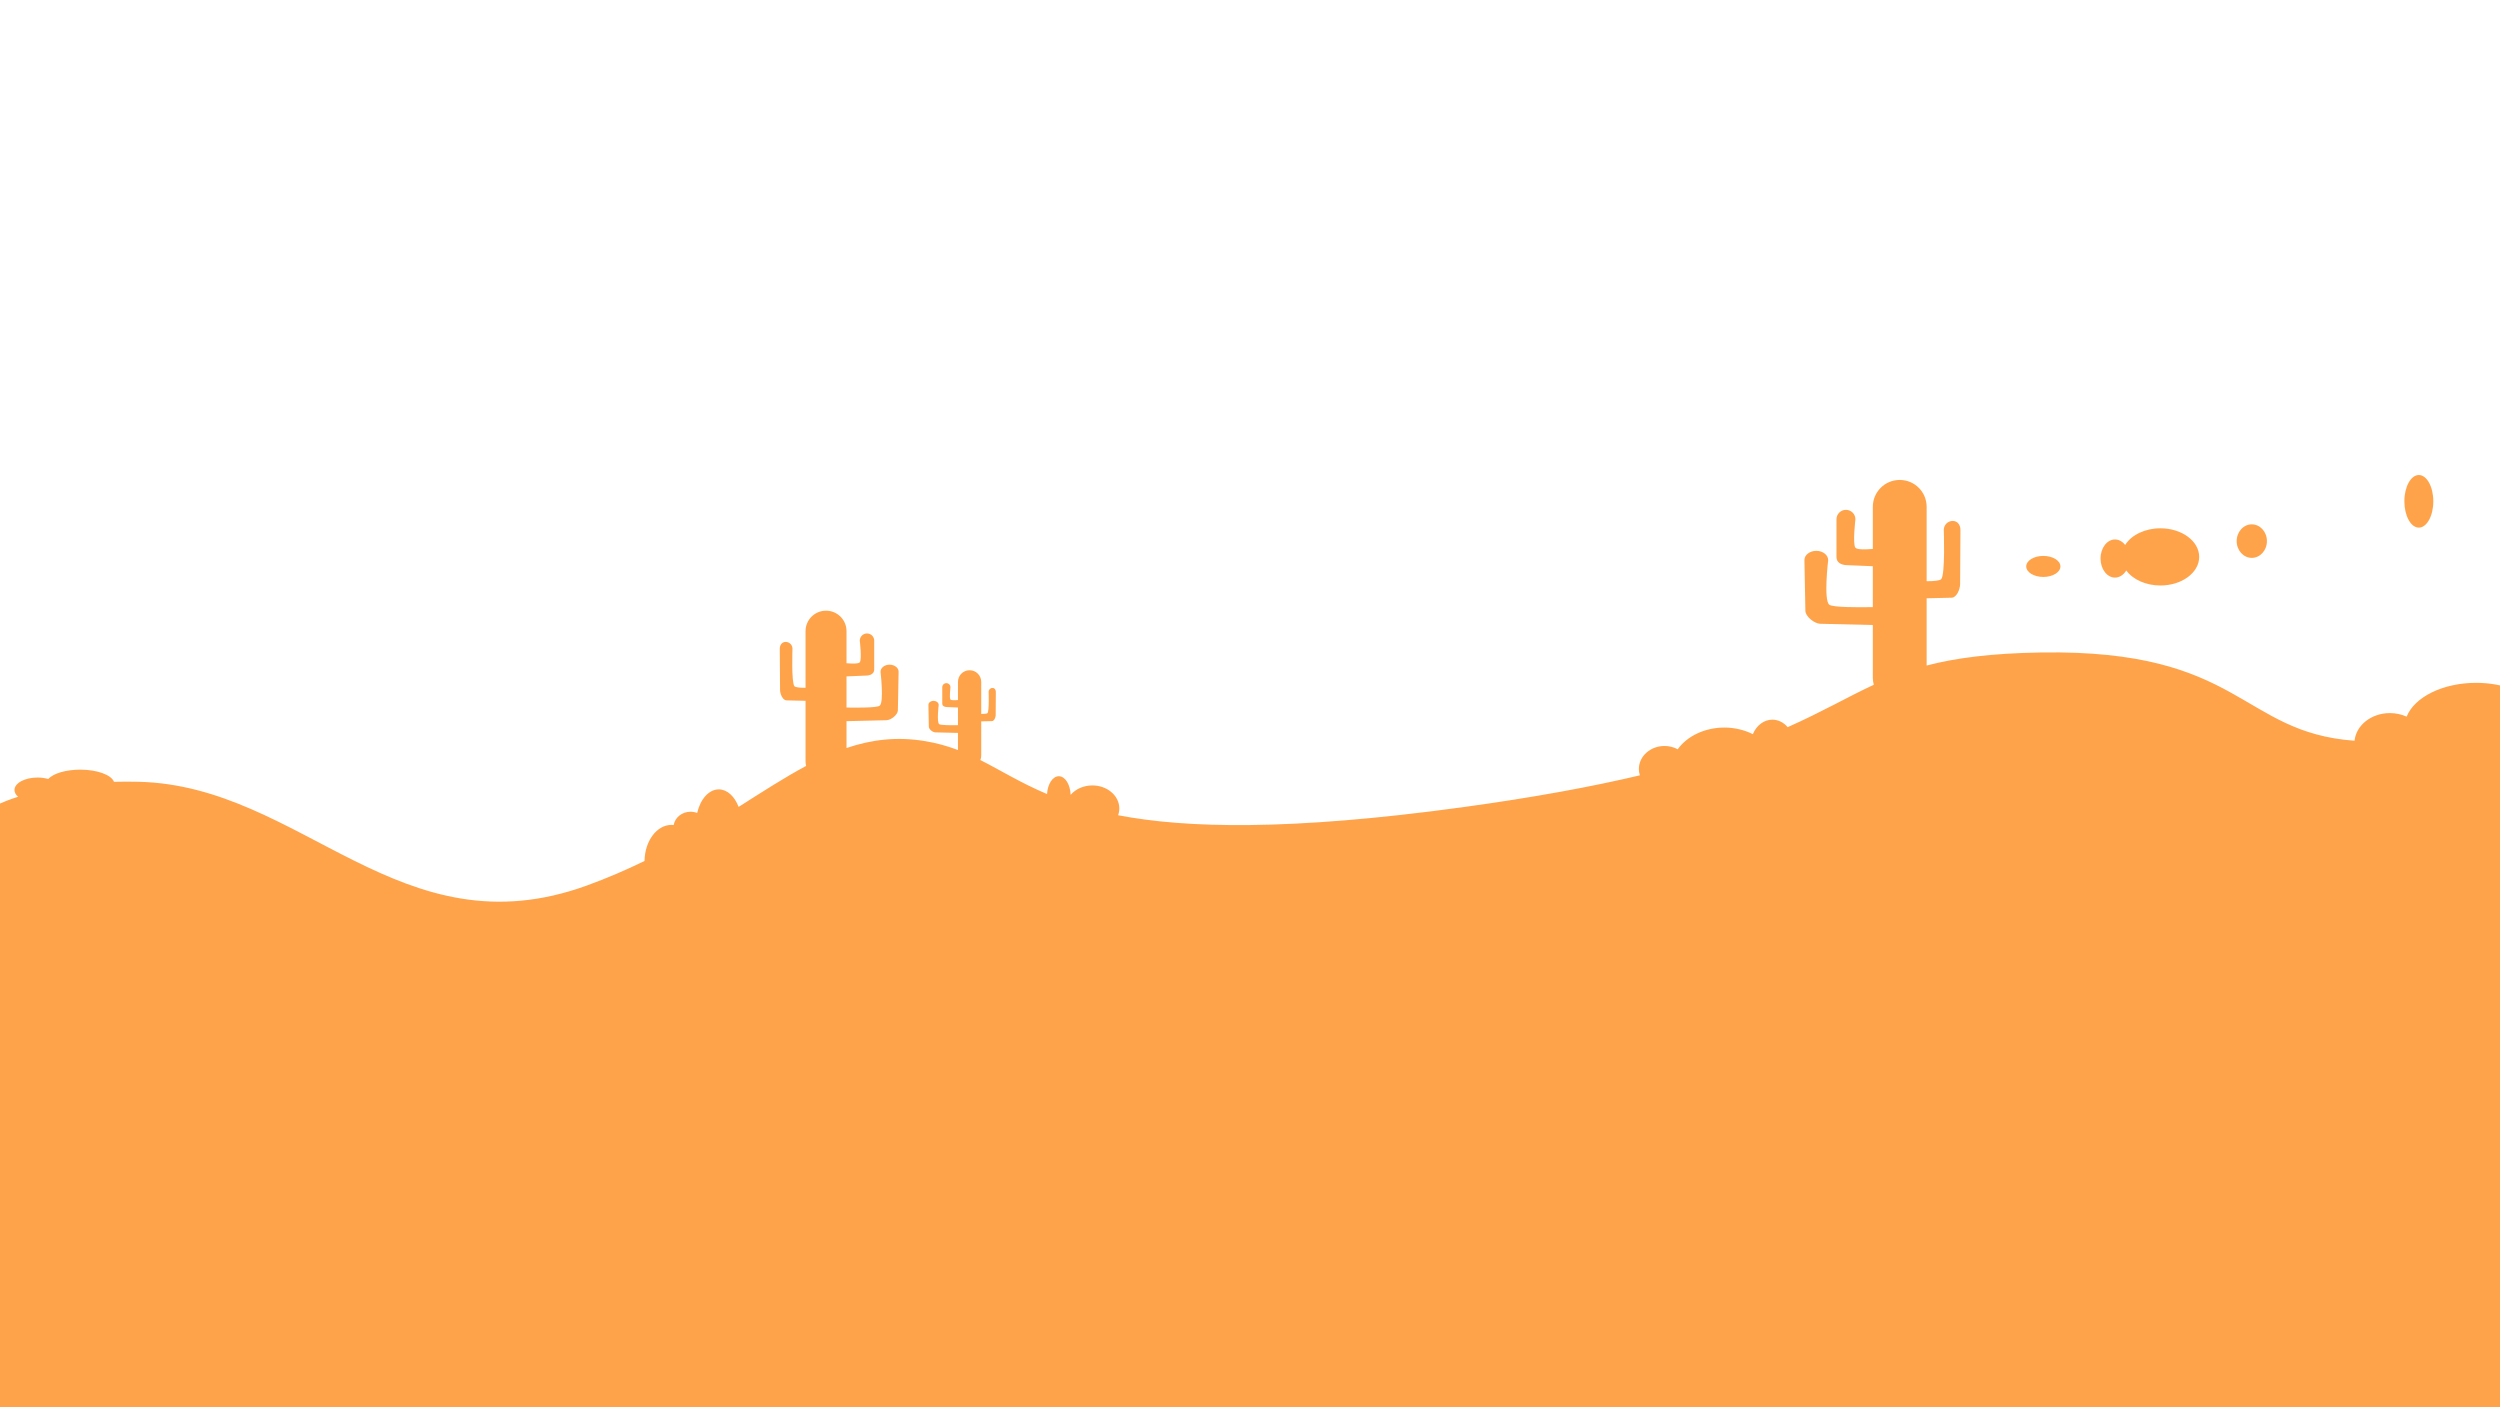
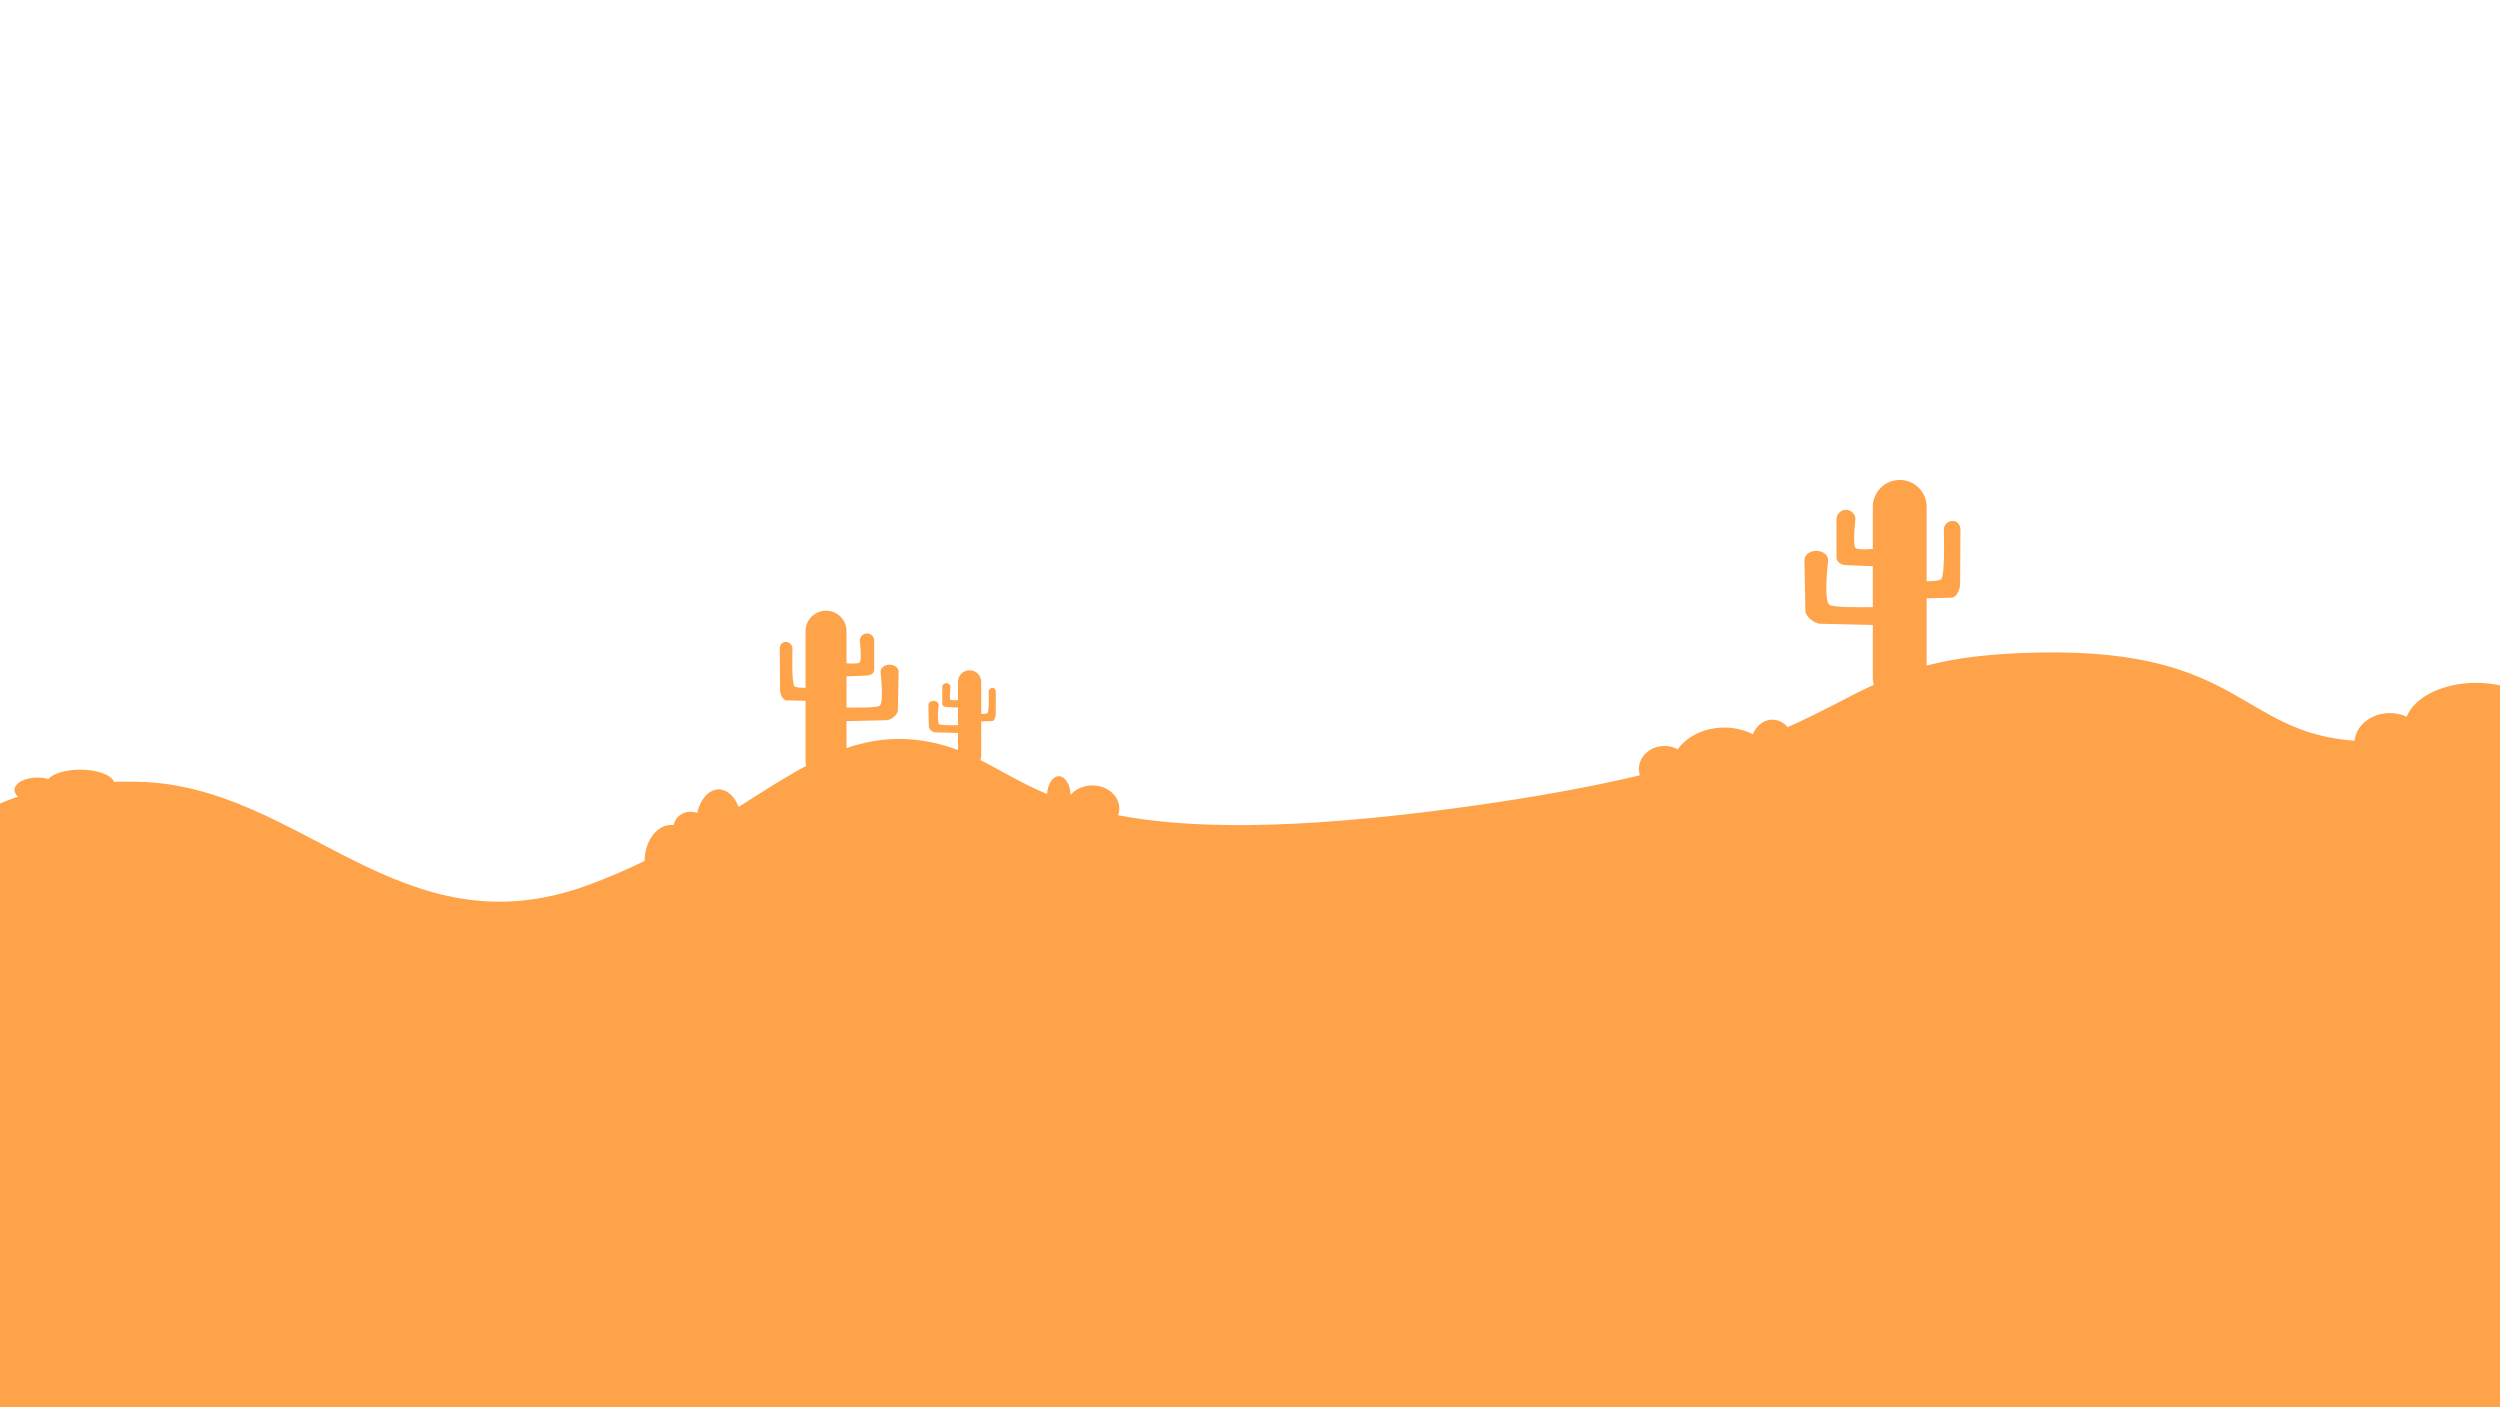
<svg xmlns="http://www.w3.org/2000/svg" xmlns:xlink="http://www.w3.org/1999/xlink" height="1080" id="svg8" version="1.1" viewBox="0 0 508 285.75" width="1920">
  <defs id="defs2">
    <linearGradient id="linearGradient5043">
      <stop id="stop5041" offset="0" style="stop-color:#ecbca4;stop-opacity:1" />
      <stop id="stop5039" offset="1" style="stop-color:#feffeb;stop-opacity:1;" />
    </linearGradient>
    <linearGradient gradientUnits="userSpaceOnUse" id="linearGradient5045" x1="250.164" x2="250.164" y1="3.513" y2="282.543" xlink:href="#linearGradient5043" />
  </defs>
  <g id="layer4">
-     <path style="fill:#ffa34b;fill-opacity:1;stroke:none;stroke-width:1px;stroke-linecap:butt;stroke-linejoin:miter;stroke-opacity:1" d="M 1857.67 364.812 A 11.112 20.203 0 0 0 1846.559 385.016 A 11.112 20.203 0 0 0 1857.67 405.219 A 11.112 20.203 0 0 0 1868.783 385.016 A 11.112 20.203 0 0 0 1857.67 364.812 z M 1458.996 368.598 C 1447.545 368.598 1438.326 377.817 1438.326 389.268 L 1438.326 421.59 C 1432.726 422.056 1426.216 422.237 1424.961 420.654 C 1422.693 417.794 1424.961 398.828 1424.961 398.828 C 1424.961 394.798 1421.716 391.553 1417.686 391.553 C 1413.655 391.553 1410.41 394.798 1410.41 398.828 L 1410.41 427.93 C 1410.41 431.96 1413.996 433.856 1418.023 434.021 L 1438.326 434.857 L 1438.326 466.266 C 1426.141 466.486 1408.105 466.471 1405.022 464.506 C 1400.311 461.503 1404.045 430.199 1404.045 430.199 C 1404.045 426.236 1399.977 423.045 1394.924 423.045 C 1389.871 423.045 1385.728 426.237 1385.803 430.199 L 1386.535 469.219 C 1386.61 473.181 1393.044 478.937 1398.096 479.057 L 1438.326 480.01 L 1438.326 520.438 C 1438.326 522.336 1438.584 524.172 1439.059 525.916 C 1418.936 535.238 1399.815 546.494 1372.941 558.459 A 16.668 19.698 0 0 0 1361.18 552.701 A 16.668 19.698 0 0 0 1346.191 563.842 A 41.416 33.335 0 0 0 1324.311 558.762 A 41.416 33.335 0 0 0 1288.475 575.443 A 19.698 17.678 0 0 0 1278.348 572.904 A 19.698 17.678 0 0 0 1258.65 590.582 A 19.698 17.678 0 0 0 1259.42 595.451 C 1223.175 604.035 1178.715 612.361 1122.857 620 C 989.759 638.201 910.889 636.109 858.717 626.105 A 20.708 17.678 0 0 0 859.641 620.885 A 20.708 17.678 0 0 0 838.932 603.207 A 20.708 17.678 0 0 0 822.246 610.447 A 9.091 15.152 0 0 0 813.172 596.137 A 9.091 15.152 0 0 0 804.125 609.832 C 783.695 601.179 768.549 591.614 752.916 583.723 C 753.341 582.68 753.578 581.542 753.578 580.344 L 753.578 554.008 L 761.889 553.814 C 763.53 553.776 764.668 551.005 764.68 549.363 L 764.795 531.363 C 764.805 529.722 763.874 528.342 762.232 528.342 C 760.591 528.342 759.268 529.665 759.268 531.307 C 759.268 531.307 759.793 546.103 758.41 547.658 C 757.965 548.159 755.984 548.319 753.578 548.33 L 753.578 523.672 C 753.578 518.725 749.596 514.742 744.648 514.742 C 739.701 514.742 735.719 518.725 735.719 523.672 L 735.719 537.631 C 733.288 537.836 730.492 537.921 729.945 537.232 C 728.965 535.997 729.945 527.803 729.945 527.803 C 729.945 526.061 728.542 524.66 726.801 524.66 C 725.059 524.66 723.658 526.061 723.658 527.803 L 723.658 540.377 C 723.658 542.118 725.207 542.936 726.947 543.008 L 735.719 543.369 L 735.719 556.924 C 730.455 557.023 722.677 557.036 721.33 556.178 C 719.295 554.881 720.908 541.357 720.908 541.357 C 720.908 539.645 719.152 538.266 716.969 538.266 C 714.786 538.266 712.995 539.645 713.027 541.357 L 713.344 558.215 C 713.374 559.927 716.155 562.413 718.338 562.465 L 735.719 562.877 L 735.719 576.023 C 728.028 573.104 719.792 570.737 710.447 569.18 C 688.678 565.551 669.158 568.034 650.133 574.477 L 650.133 553.854 L 680.77 553.129 C 684.617 553.038 689.518 548.654 689.574 545.637 L 690.133 515.922 C 690.189 512.904 687.034 510.473 683.186 510.473 C 679.337 510.473 676.24 512.904 676.24 515.922 C 676.24 515.922 679.083 539.76 675.496 542.047 C 673.148 543.544 659.412 543.557 650.133 543.389 L 650.133 519.469 L 665.594 518.832 C 668.661 518.706 671.393 517.263 671.393 514.193 L 671.393 492.029 C 671.393 488.96 668.921 486.49 665.852 486.49 C 662.782 486.49 660.311 488.96 660.311 492.029 C 660.311 492.029 662.038 506.474 660.311 508.652 C 659.355 509.858 654.398 509.721 650.133 509.365 L 650.133 484.75 C 650.133 476.03 643.113 469.008 634.393 469.008 C 625.672 469.008 618.65 476.03 618.65 484.75 L 618.65 528.242 C 614.371 528.226 610.925 527.919 610.135 527.031 C 607.697 524.291 608.621 498.205 608.621 498.205 C 608.621 495.311 606.291 492.98 603.396 492.98 C 600.502 492.98 598.861 495.411 598.879 498.305 L 599.082 530.035 C 599.101 532.929 601.109 537.815 604.002 537.883 L 618.65 538.225 L 618.65 584.643 C 618.65 585.887 618.808 587.092 619.078 588.252 C 602.556 597.072 585.635 608.037 567.266 619.697 A 17.678 27.274 0 0 0 552.049 606.238 A 17.678 27.274 0 0 0 535.418 624.359 A 13.132 12.122 0 0 0 530.33 623.41 A 13.132 12.122 0 0 0 517.377 633.629 A 20.708 28.284 0 0 0 515.684 633.512 A 20.708 28.284 0 0 0 494.996 661.23 C 481.347 667.889 466.741 674.238 450.938 680 C 307.184 732.409 232.003 603.263 106.289 600.406 C 99.778 600.258 93.54 600.278 87.537 600.434 A 26.264 11.112 0 0 0 61.619 591.086 A 26.264 11.112 0 0 0 37.08 598.273 A 17.678 9.596 0 0 0 28.789 597.146 A 17.678 9.596 0 0 0 11.111 606.744 A 17.678 9.596 0 0 0 13.881 611.896 C -34.933 627.76 -48.572 654.285 -48.572 654.285 L -97.143 1111.428 L 2028.572 1128.572 L 2034.285 460 C 2034.285 460 2027.32 510.474 1950.904 543.5 A 55.053 34.345 0 0 0 1901.611 524.416 A 55.053 34.345 0 0 0 1848.287 550.396 A 27.274 23.234 0 0 0 1835.447 547.65 A 27.274 23.234 0 0 0 1808.289 568.895 C 1720.309 562.437 1721.866 498.692 1567.795 501.1 C 1529.064 501.705 1501.795 505.347 1479.664 511.131 L 1479.664 459.484 L 1498.9 459.035 C 1502.699 458.947 1505.339 452.531 1505.361 448.73 L 1505.627 407.066 C 1505.651 403.266 1503.495 400.076 1499.695 400.076 C 1495.895 400.076 1492.836 403.135 1492.836 406.936 C 1492.836 406.936 1494.049 441.188 1490.848 444.787 C 1489.81 445.954 1485.284 446.357 1479.664 446.379 L 1479.664 389.268 C 1479.664 377.817 1470.447 368.598 1458.996 368.598 z M 1729.381 402.693 A 11.617 12.879 0 0 0 1717.764 415.572 A 11.617 12.879 0 0 0 1729.381 428.451 A 11.617 12.879 0 0 0 1740.998 415.572 A 11.617 12.879 0 0 0 1729.381 402.693 z M 1659.176 405.723 A 29.799 21.971 0 0 0 1632.123 418.537 A 11.112 14.647 0 0 0 1624.326 414.309 A 11.112 14.647 0 0 0 1613.213 428.957 A 11.112 14.647 0 0 0 1624.326 443.604 A 11.112 14.647 0 0 0 1632.978 438.125 A 29.799 21.971 0 0 0 1659.176 449.664 A 29.799 21.971 0 0 0 1688.975 427.693 A 29.799 21.971 0 0 0 1659.176 405.723 z M 1569.272 426.936 A 13.132 8.081 0 0 0 1556.141 435.018 A 13.132 8.081 0 0 0 1569.272 443.1 A 13.132 8.081 0 0 0 1582.404 435.018 A 13.132 8.081 0 0 0 1569.272 426.936 z " transform="scale(0.2645833)" id="path851" />
+     <path style="fill:#ffa34b;fill-opacity:1;stroke:none;stroke-width:1px;stroke-linecap:butt;stroke-linejoin:miter;stroke-opacity:1" d="m 1458.996,368.598 c -11.451,0 -20.67,9.219 -20.67,20.67 v 32.322 c -5.6,0.467 -12.11,0.647 -13.365,-0.936 -2.268,-2.86 0,-21.826 0,-21.826 0,-4.031 -3.245,-7.275 -7.275,-7.275 -4.031,0 -7.275,3.245 -7.275,7.275 v 29.102 c 0,4.031 3.586,5.926 7.613,6.092 l 20.303,0.836 v 31.408 c -12.185,0.221 -30.221,0.205 -33.305,-1.76 -4.71,-3.002 -0.977,-34.307 -0.977,-34.307 0,-3.963 -4.068,-7.154 -9.121,-7.154 -5.053,0 -9.195,3.192 -9.121,7.154 l 0.733,39.02 c 0.074,3.963 6.509,9.718 11.56,9.838 l 40.23,0.953 v 40.428 c 0,1.899 0.257,3.734 0.732,5.479 -20.123,9.322 -39.244,20.578 -66.117,32.543 -3.122,-3.683 -7.351,-5.753 -11.762,-5.758 -6.39,0.011 -12.212,4.339 -14.988,11.141 -6.561,-3.306 -14.141,-5.066 -21.881,-5.08 -14.789,0.012 -28.448,6.37 -35.836,16.682 -3.057,-1.654 -6.557,-2.532 -10.127,-2.539 -10.879,3.3e-4 -19.697,7.915 -19.697,17.678 0,1.647 0.262,3.286 0.769,4.869 -36.245,8.583 -80.705,16.91 -136.562,24.549 -133.098,18.201 -211.969,16.109 -264.141,6.105 0.612,-1.691 0.924,-3.451 0.924,-5.221 5e-5,-9.763 -9.272,-17.678 -20.709,-17.678 -6.595,0.008 -12.792,2.696 -16.686,7.24 -0.268,-8.027 -4.251,-14.308 -9.074,-14.311 -4.682,0.002 -8.597,5.929 -9.047,13.695 -20.43,-8.653 -35.576,-18.218 -51.209,-26.109 0.425,-1.042 0.662,-2.18 0.662,-3.379 v -26.336 l 8.311,-0.193 c 1.641,-0.038 2.78,-2.809 2.791,-4.451 l 0.115,-18 c 0.01,-1.642 -0.921,-3.021 -2.562,-3.021 -1.642,0 -2.965,1.323 -2.965,2.965 0,0 0.526,14.797 -0.857,16.352 -0.445,0.501 -2.426,0.66 -4.832,0.672 v -24.658 c 0,-4.947 -3.983,-8.93 -8.93,-8.93 -4.947,0 -8.93,3.983 -8.93,8.93 v 13.959 c -2.431,0.205 -5.227,0.29 -5.773,-0.398 -0.98,-1.236 0,-9.43 0,-9.43 0,-1.741 -1.403,-3.143 -3.145,-3.143 -1.741,0 -3.143,1.401 -3.143,3.143 v 12.574 c 0,1.741 1.549,2.559 3.289,2.631 l 8.771,0.361 v 13.555 c -5.263,0.099 -13.042,0.113 -14.389,-0.746 -2.035,-1.297 -0.422,-14.82 -0.422,-14.82 0,-1.712 -1.756,-3.092 -3.939,-3.092 -2.183,0 -3.974,1.38 -3.941,3.092 l 0.316,16.857 c 0.03,1.712 2.812,4.198 4.994,4.25 l 17.381,0.412 v 13.146 c -7.691,-2.919 -15.927,-5.286 -25.271,-6.844 -21.769,-3.628 -41.289,-1.145 -60.314,5.297 v -20.623 l 30.637,-0.725 c 3.847,-0.091 8.748,-4.474 8.805,-7.492 l 0.559,-29.715 c 0.057,-3.018 -3.099,-5.449 -6.947,-5.449 -3.848,0 -6.945,2.431 -6.945,5.449 0,0 2.843,23.838 -0.744,26.125 -2.348,1.497 -16.084,1.51 -25.363,1.342 v -23.92 l 15.461,-0.637 c 3.067,-0.126 5.799,-1.569 5.799,-4.639 V 492.029 c 0,-3.07 -2.471,-5.539 -5.541,-5.539 -3.07,0 -5.541,2.469 -5.541,5.539 0,0 1.727,14.445 0,16.623 -0.956,1.205 -5.913,1.068 -10.178,0.713 V 484.75 c 0,-8.72 -7.02,-15.742 -15.74,-15.742 -8.72,0 -15.742,7.022 -15.742,15.742 v 43.492 c -4.28,-0.017 -7.726,-0.323 -8.516,-1.211 -2.438,-2.741 -1.514,-28.826 -1.514,-28.826 0,-2.894 -2.331,-5.225 -5.225,-5.225 -2.894,0 -4.536,2.43 -4.518,5.324 l 0.203,31.73 c 0.019,2.894 2.027,7.78 4.92,7.848 l 14.648,0.342 v 46.418 c 0,1.244 0.157,2.45 0.428,3.609 -16.522,8.82 -33.443,19.785 -51.812,31.445 -3.17,-8.326 -8.958,-13.445 -15.217,-13.459 -7.468,0.014 -14.125,7.267 -16.631,18.121 -1.611,-0.626 -3.34,-0.948 -5.088,-0.949 -6.451,0.007 -11.94,4.338 -12.953,10.219 -0.563,-0.071 -1.128,-0.11 -1.693,-0.117 -11.269,0.012 -20.462,12.33 -20.688,27.719 -13.649,6.658 -28.255,13.008 -44.059,18.77 -143.753,52.409 -218.934,-76.737 -344.648,-79.594 -6.511,-0.148 -12.749,-0.128 -18.752,0.027 -2.046,-5.385 -13.027,-9.345 -25.918,-9.348 -10.915,0.006 -20.684,2.867 -24.539,7.188 -2.552,-0.738 -5.399,-1.125 -8.291,-1.127 -9.764,-2e-5 -17.679,4.297 -17.678,9.598 0.002,1.825 0.962,3.613 2.77,5.152 -48.814,15.863 -62.453,42.389 -62.453,42.389 L -97.143,1111.428 2028.572,1128.572 2034.285,460 c 0,0 -6.965,50.474 -83.381,83.5 -9.29,-11.684 -28.387,-19.078 -49.293,-19.084 -25.214,0.02 -47.183,10.724 -53.324,25.98 -3.95,-1.8 -8.36,-2.743 -12.84,-2.746 -14.152,0.007 -25.947,9.233 -27.158,21.244 -87.98,-6.458 -86.423,-70.202 -240.494,-67.795 -38.731,0.605 -65.999,4.247 -88.131,10.031 v -51.646 l 19.236,-0.449 c 3.799,-0.088 6.438,-6.505 6.461,-10.305 l 0.266,-41.664 c 0.024,-3.8 -2.131,-6.99 -5.932,-6.99 -3.8,0 -6.859,3.059 -6.859,6.859 0,0 1.213,34.253 -1.988,37.852 -1.038,1.166 -5.563,1.57 -11.184,1.592 v -57.111 c 0,-11.451 -9.217,-20.67 -20.668,-20.67 z" transform="scale(0.2645833)" id="path851" />
  </g>
</svg>
